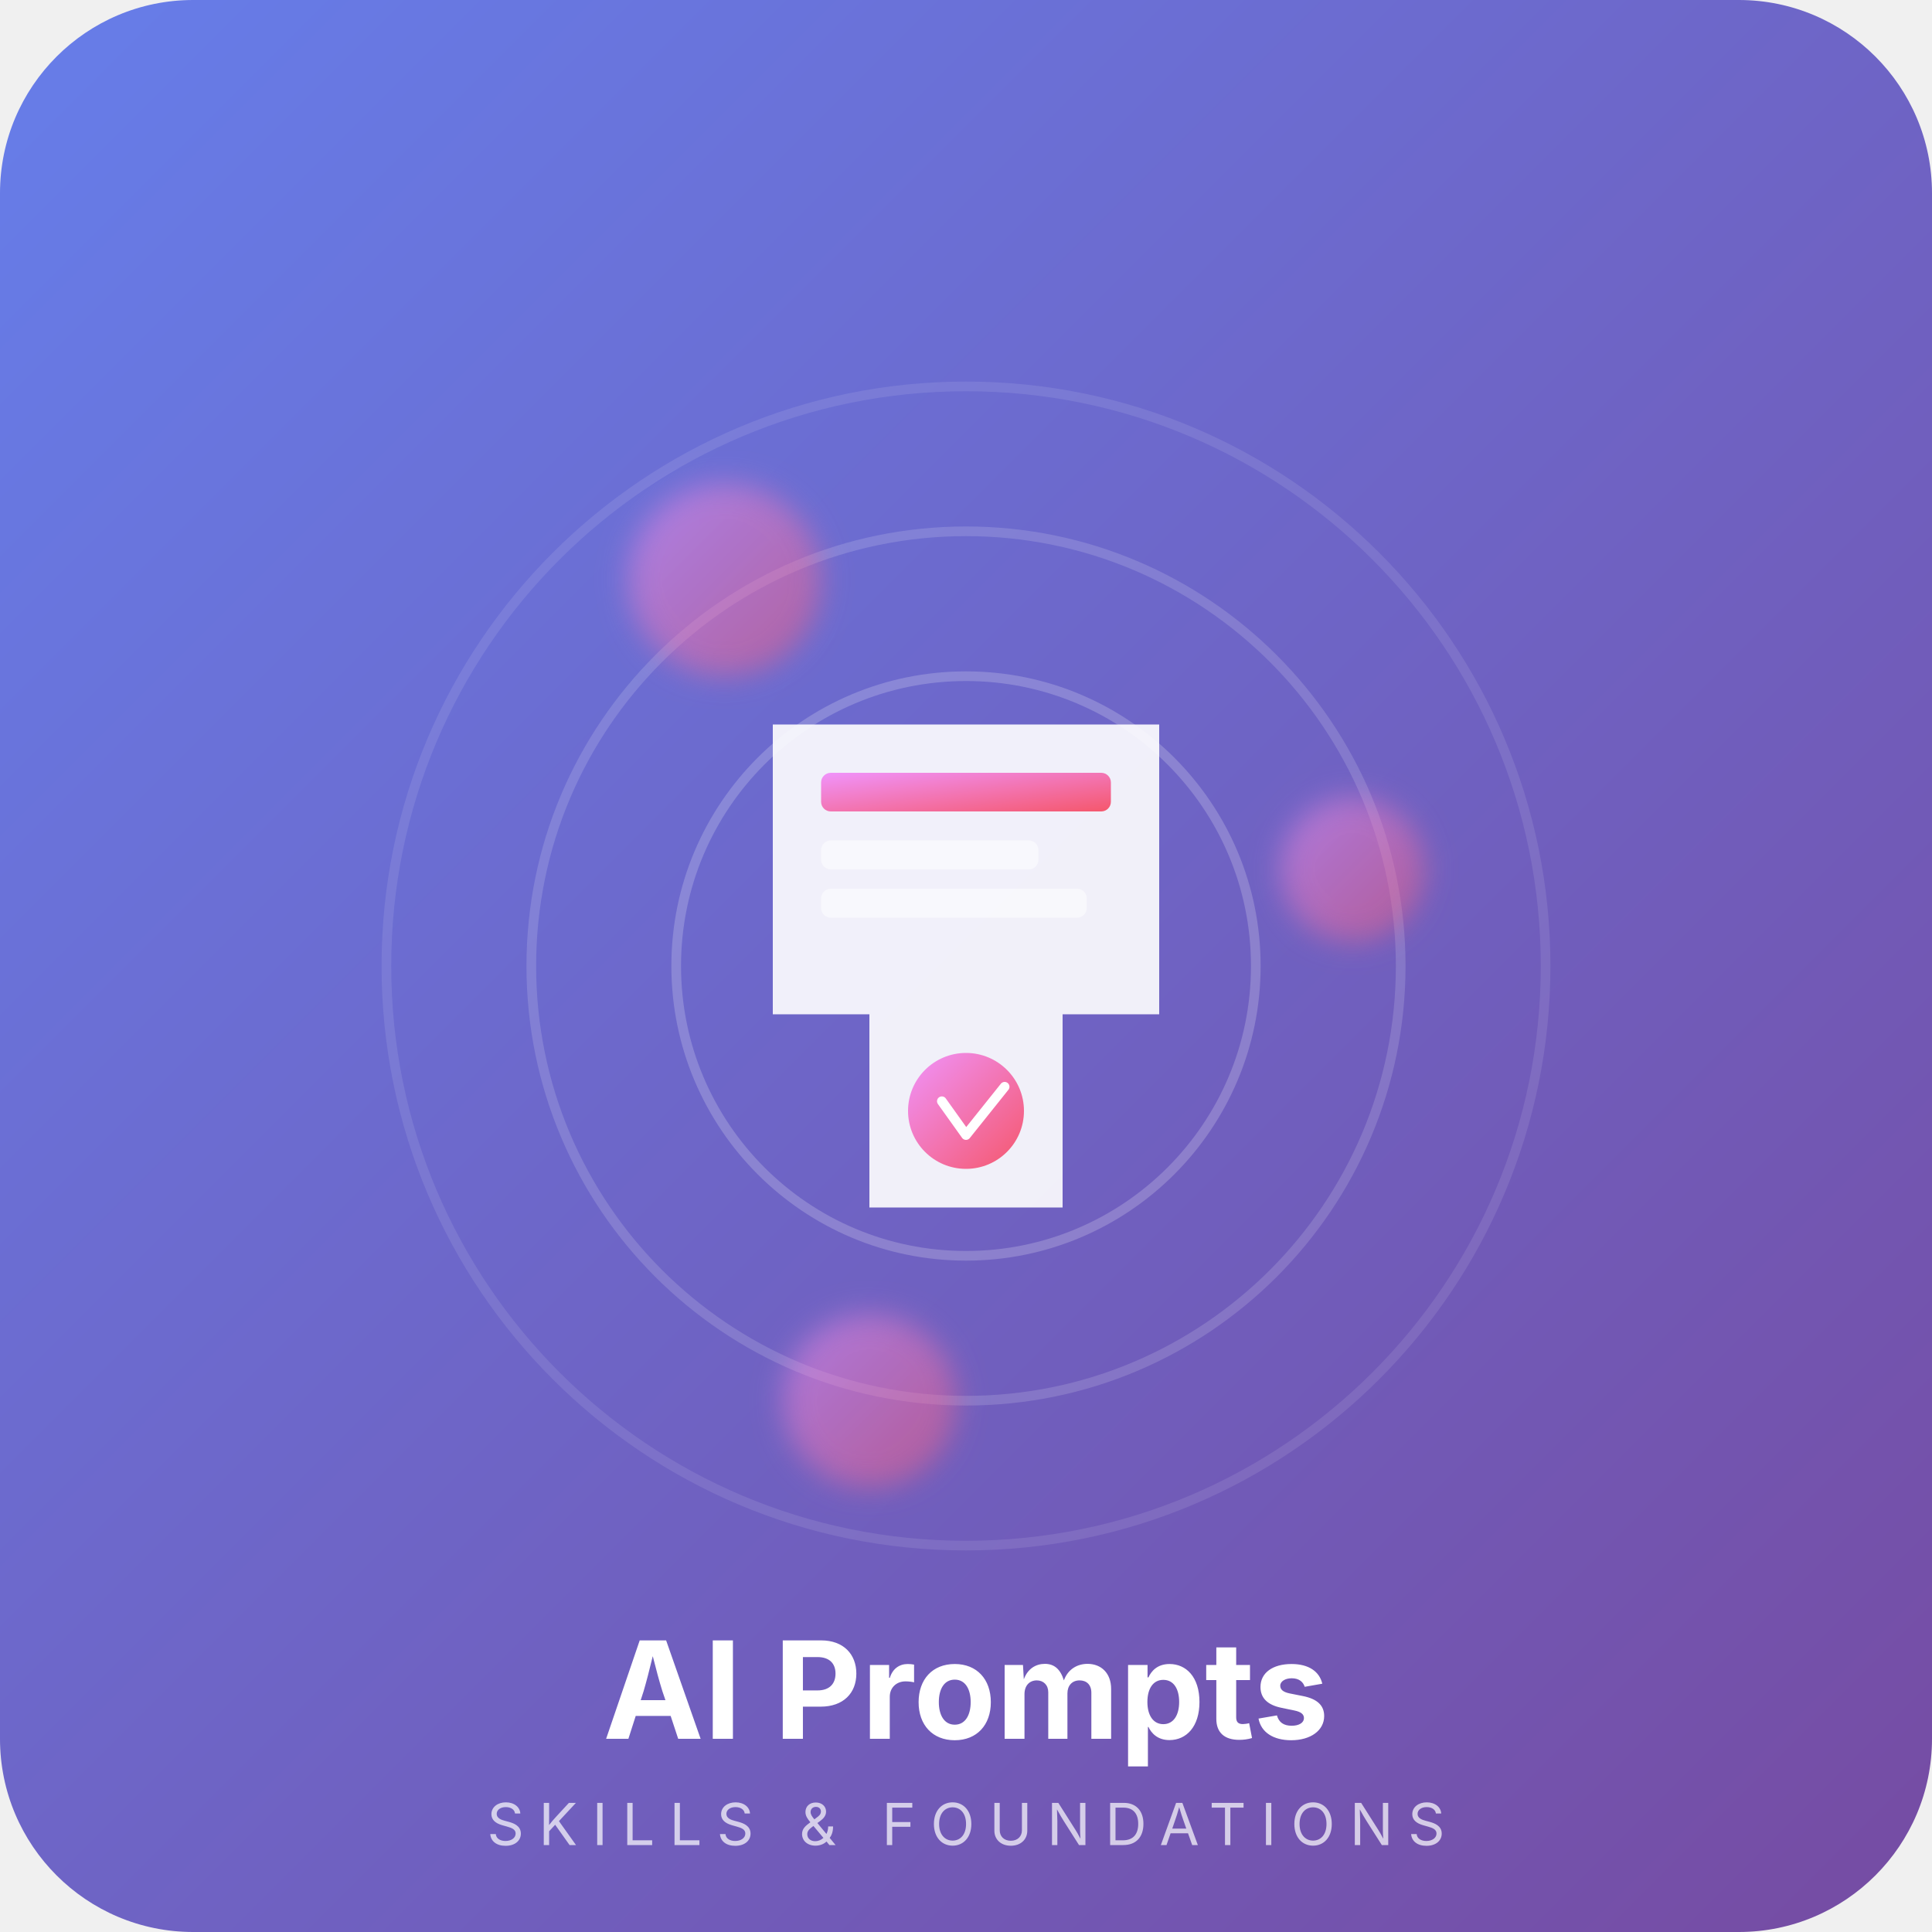
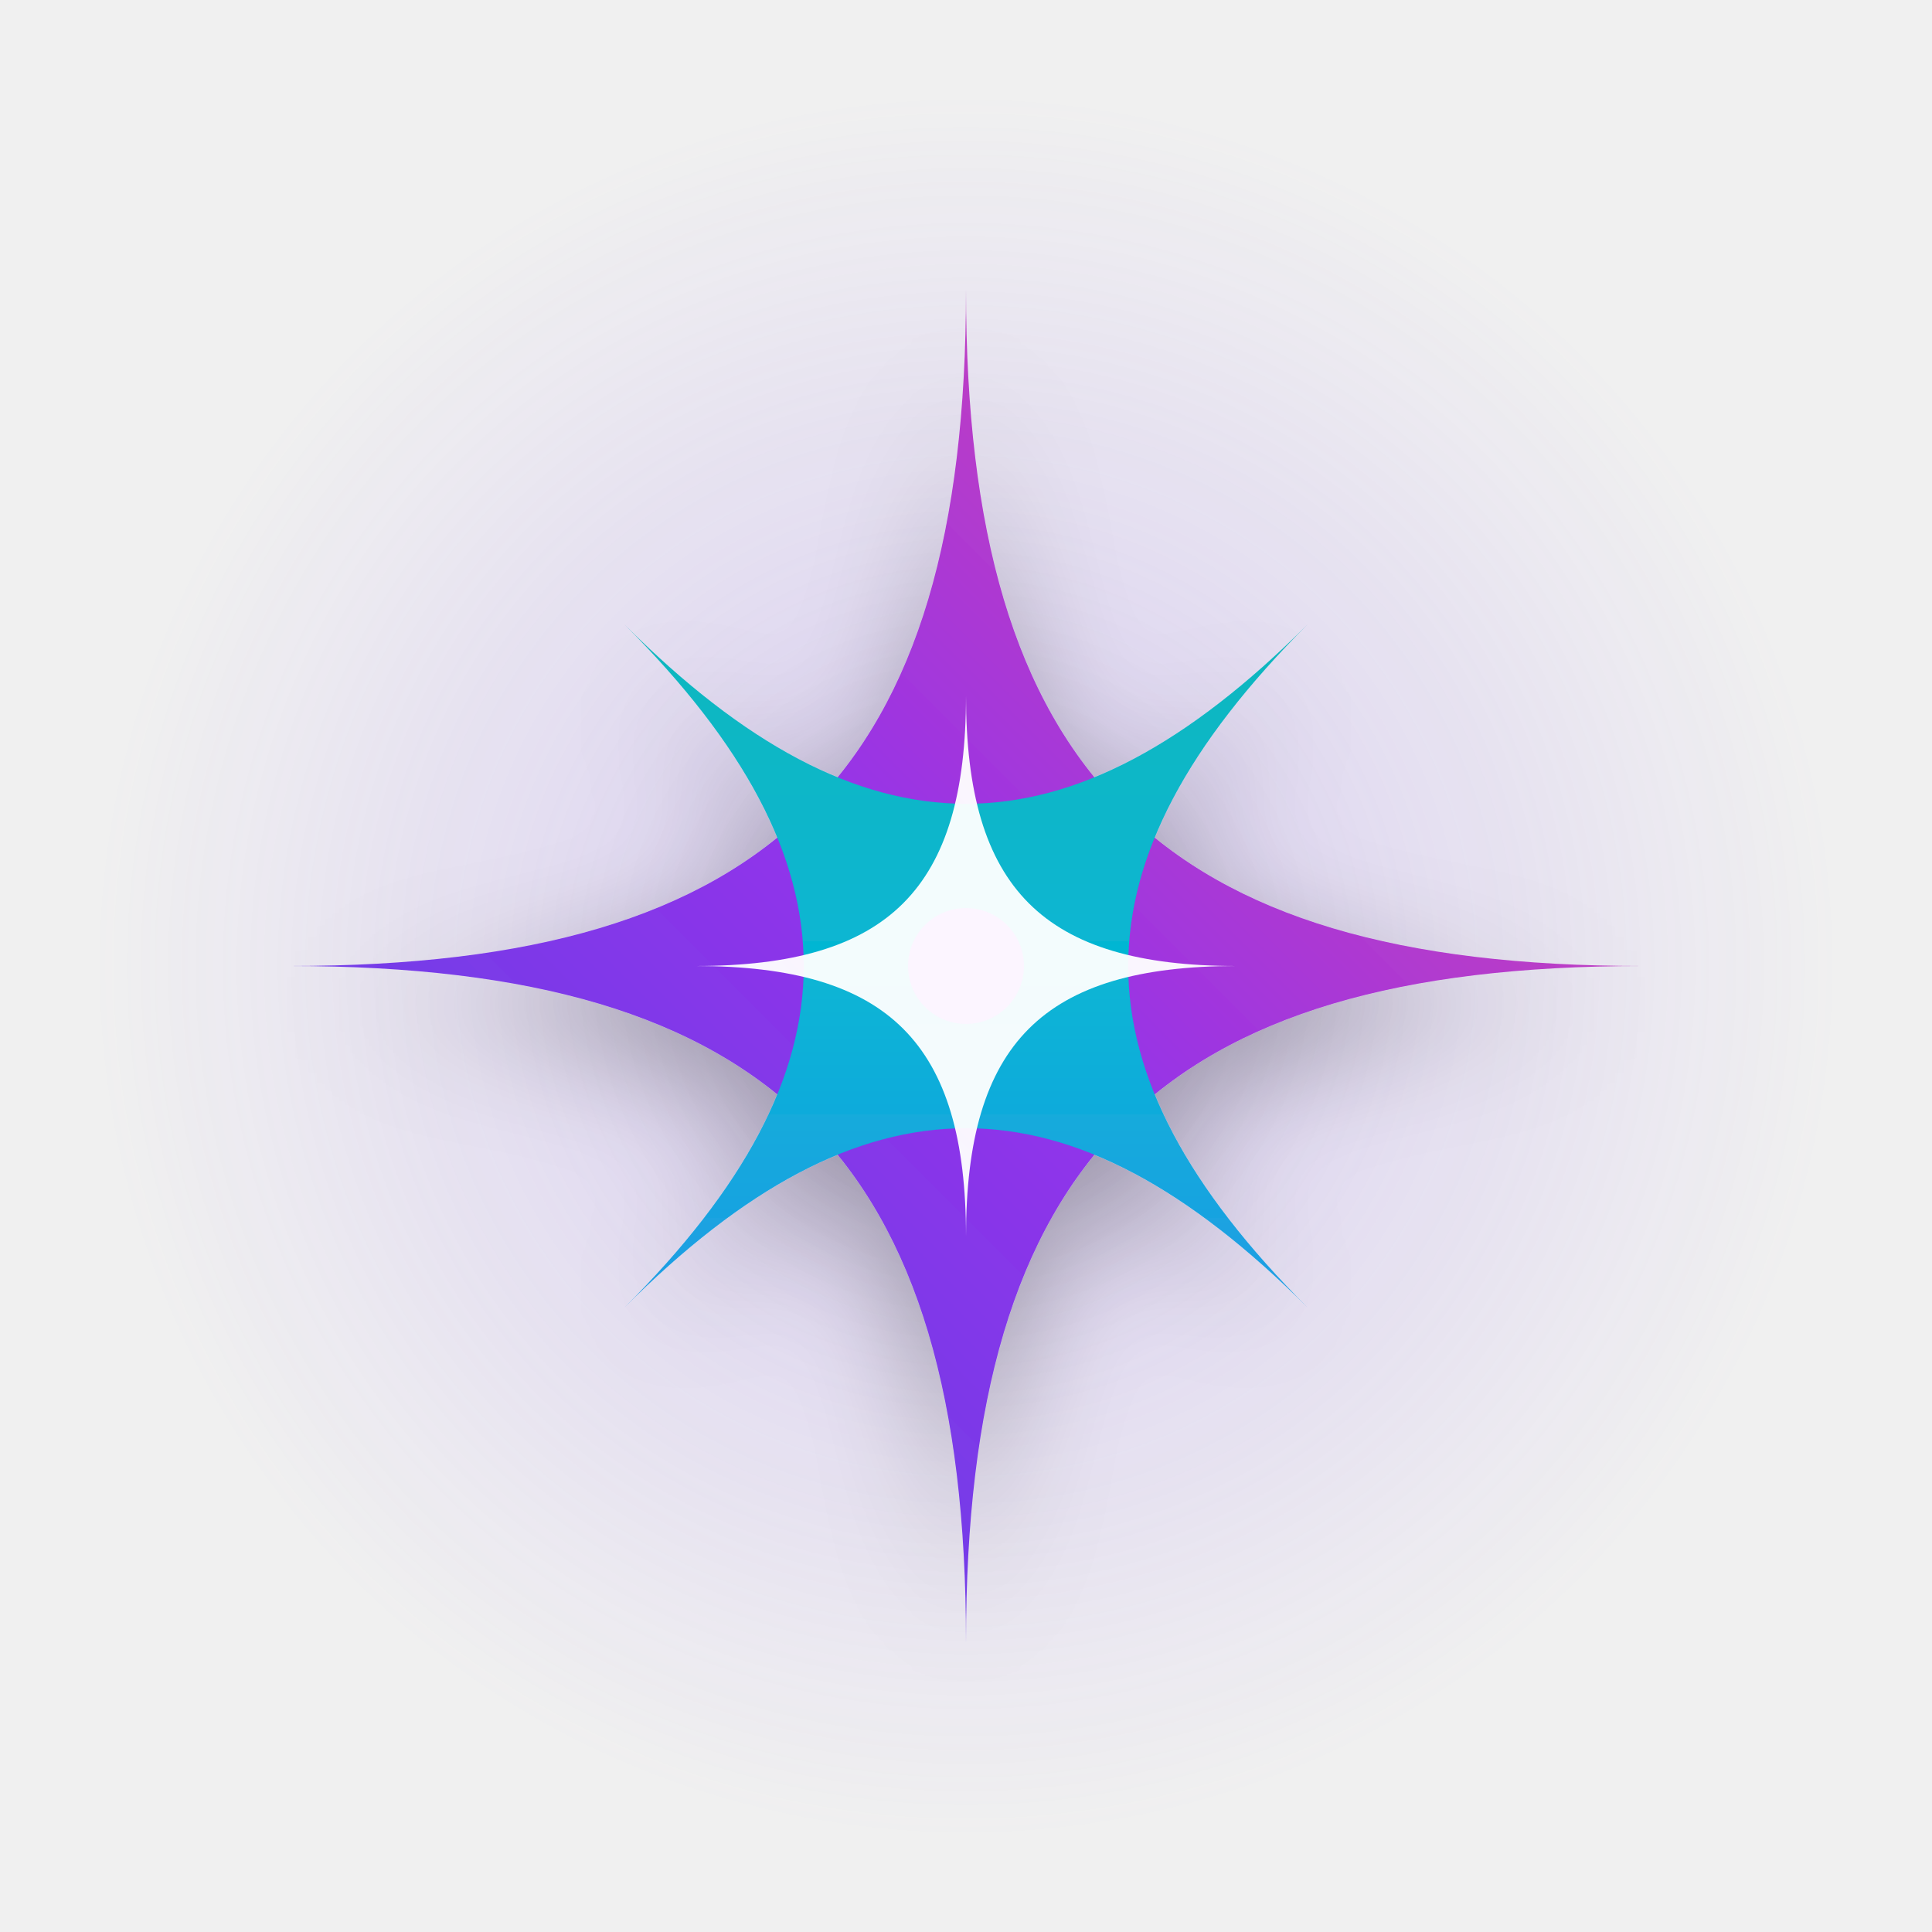
- <svg xmlns="http://www.w3.org/2000/svg" viewBox="0 0 400 400">
+ <svg xmlns="http://www.w3.org/2000/svg" viewBox="0 0 200 200">
  <defs>
-     <linearGradient id="bg" x1="0%" y1="0%" x2="100%" y2="100%">
-       <stop offset="0%" style="stop-color:#667eea" />
-       <stop offset="100%" style="stop-color:#764ba2" />
+     <radialGradient id="halo" cx="50%" cy="50%" r="50%">
+       <stop offset="0%" stop-color="#8B5CF6" stop-opacity="0.25" />
+       <stop offset="100%" stop-color="#8B5CF6" stop-opacity="0" />
+     </radialGradient>
+     <linearGradient id="grad1" x1="0%" y1="100%" x2="100%" y2="0%">
+       <stop offset="0%" stop-color="#4F46E5" />
+       <stop offset="50%" stop-color="#9333EA" />
+       <stop offset="100%" stop-color="#EC4899" />
    </linearGradient>
-     <linearGradient id="glow" x1="0%" y1="0%" x2="100%" y2="100%">
-       <stop offset="0%" style="stop-color:#f093fb" />
-       <stop offset="100%" style="stop-color:#f5576c" />
+     <linearGradient id="grad2" x1="0%" y1="0%" x2="100%" y2="100%">
+       <stop offset="0%" stop-color="#14B8A6" />
+       <stop offset="50%" stop-color="#06B6D4" />
+       <stop offset="100%" stop-color="#3B82F6" />
    </linearGradient>
-     <filter id="blur" x="-50%" y="-50%" width="200%" height="200%">
-       <feGaussianBlur in="SourceGraphic" stdDeviation="3" />
+     <filter id="drop-shadow" x="-30%" y="-30%" width="160%" height="160%">
+       <feDropShadow dx="0" dy="4" stdDeviation="6" flood-color="#000000" flood-opacity="0.3" />
    </filter>
  </defs>
-   <rect width="400" height="400" rx="40" fill="url(#bg)" />
-   <circle cx="200" cy="200" r="120" fill="none" stroke="rgba(255,255,255,0.1)" stroke-width="2" />
-   <circle cx="200" cy="200" r="90" fill="none" stroke="rgba(255,255,255,0.15)" stroke-width="2" />
-   <circle cx="200" cy="200" r="60" fill="none" stroke="rgba(255,255,255,0.2)" stroke-width="2" />
-   <g filter="url(#blur)" opacity="0.5">
-     <circle cx="150" cy="120" r="20" fill="url(#glow)" />
-     <circle cx="280" cy="180" r="15" fill="url(#glow)" />
-     <circle cx="180" cy="290" r="18" fill="url(#glow)" />
+   <circle cx="100" cy="100" r="90" fill="url(#halo)" />
+   <g transform="translate(100,100)" filter="url(#drop-shadow)">
+     <path d="M0 -70               C0 -20, 20 0, 70 0               C20 0, 0 20, 0 70               C0 20, -20 0, -70 0               C-20 0, 0 -20, 0 -70 Z" fill="url(#grad1)" />
+     <path d="M0 -50               C0 -15, 15 0, 50 0               C15 0, 0 15, 0 50               C0 15, -15 0, -50 0               C-15 0, 0 -15, 0 -50 Z" fill="url(#grad2)" transform="rotate(45)" />
+     <path d="M0 -28               C0 -8, 8 0, 28 0               C8 0, 0 8, 0 28               C0 8, -8 0, -28 0               C-8 0, 0 -8, 0 -28 Z" fill="#ffffff" opacity="0.95" />
+     <circle cx="0" cy="0" r="6" fill="#FDF4FF" opacity="0.9" />
  </g>
-   <g transform="translate(200,200)">
-     <path d="M-40,-50 L40,-50 L40,10 L20,10 L20,50 L-20,50 L-20,10 L-40,10 Z" fill="white" opacity="0.9" />
-     <rect x="-30" y="-40" width="60" height="8" rx="2" fill="url(#glow)" />
-     <rect x="-30" y="-26" width="45" height="6" rx="2" fill="rgba(255,255,255,0.5)" />
-     <rect x="-30" y="-16" width="55" height="6" rx="2" fill="rgba(255,255,255,0.5)" />
-     <circle cx="0" cy="30" r="12" fill="url(#glow)" />
-     <path d="M-5,28 L0,35 L8,25" stroke="white" stroke-width="2" fill="none" stroke-linecap="round" stroke-linejoin="round" />
-   </g>
-   <text x="200" y="360" text-anchor="middle" font-family="system-ui, -apple-system, sans-serif" font-size="28" font-weight="700" fill="white">AI Prompts</text>
-   <text x="200" y="382" text-anchor="middle" font-family="system-ui, -apple-system, sans-serif" font-size="12" fill="rgba(255,255,255,0.7)" letter-spacing="3">SKILLS &amp; FOUNDATIONS</text>
</svg>
